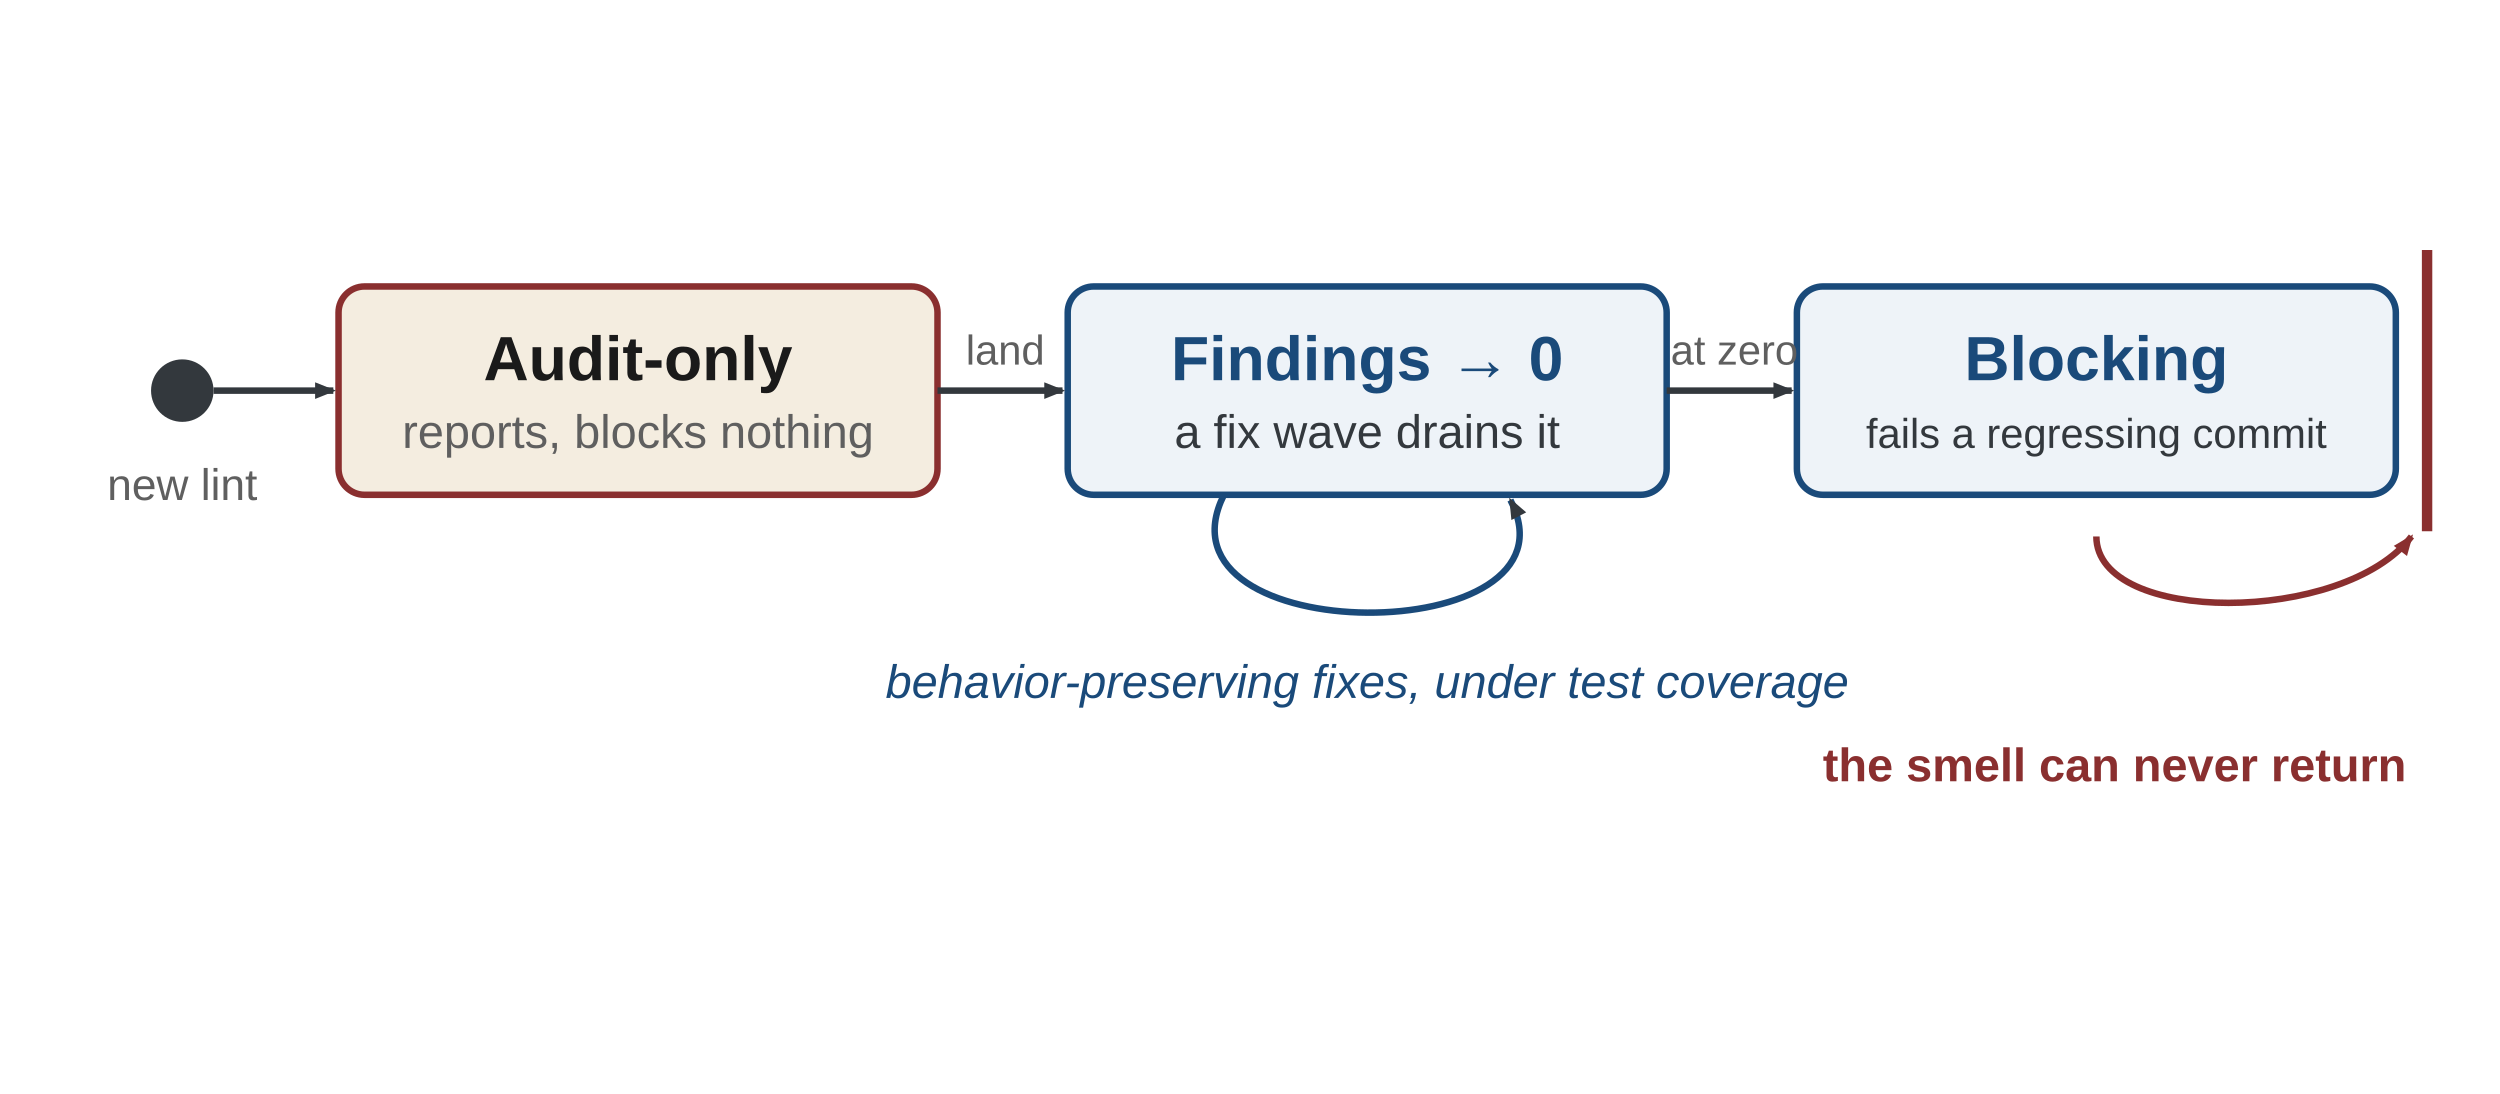
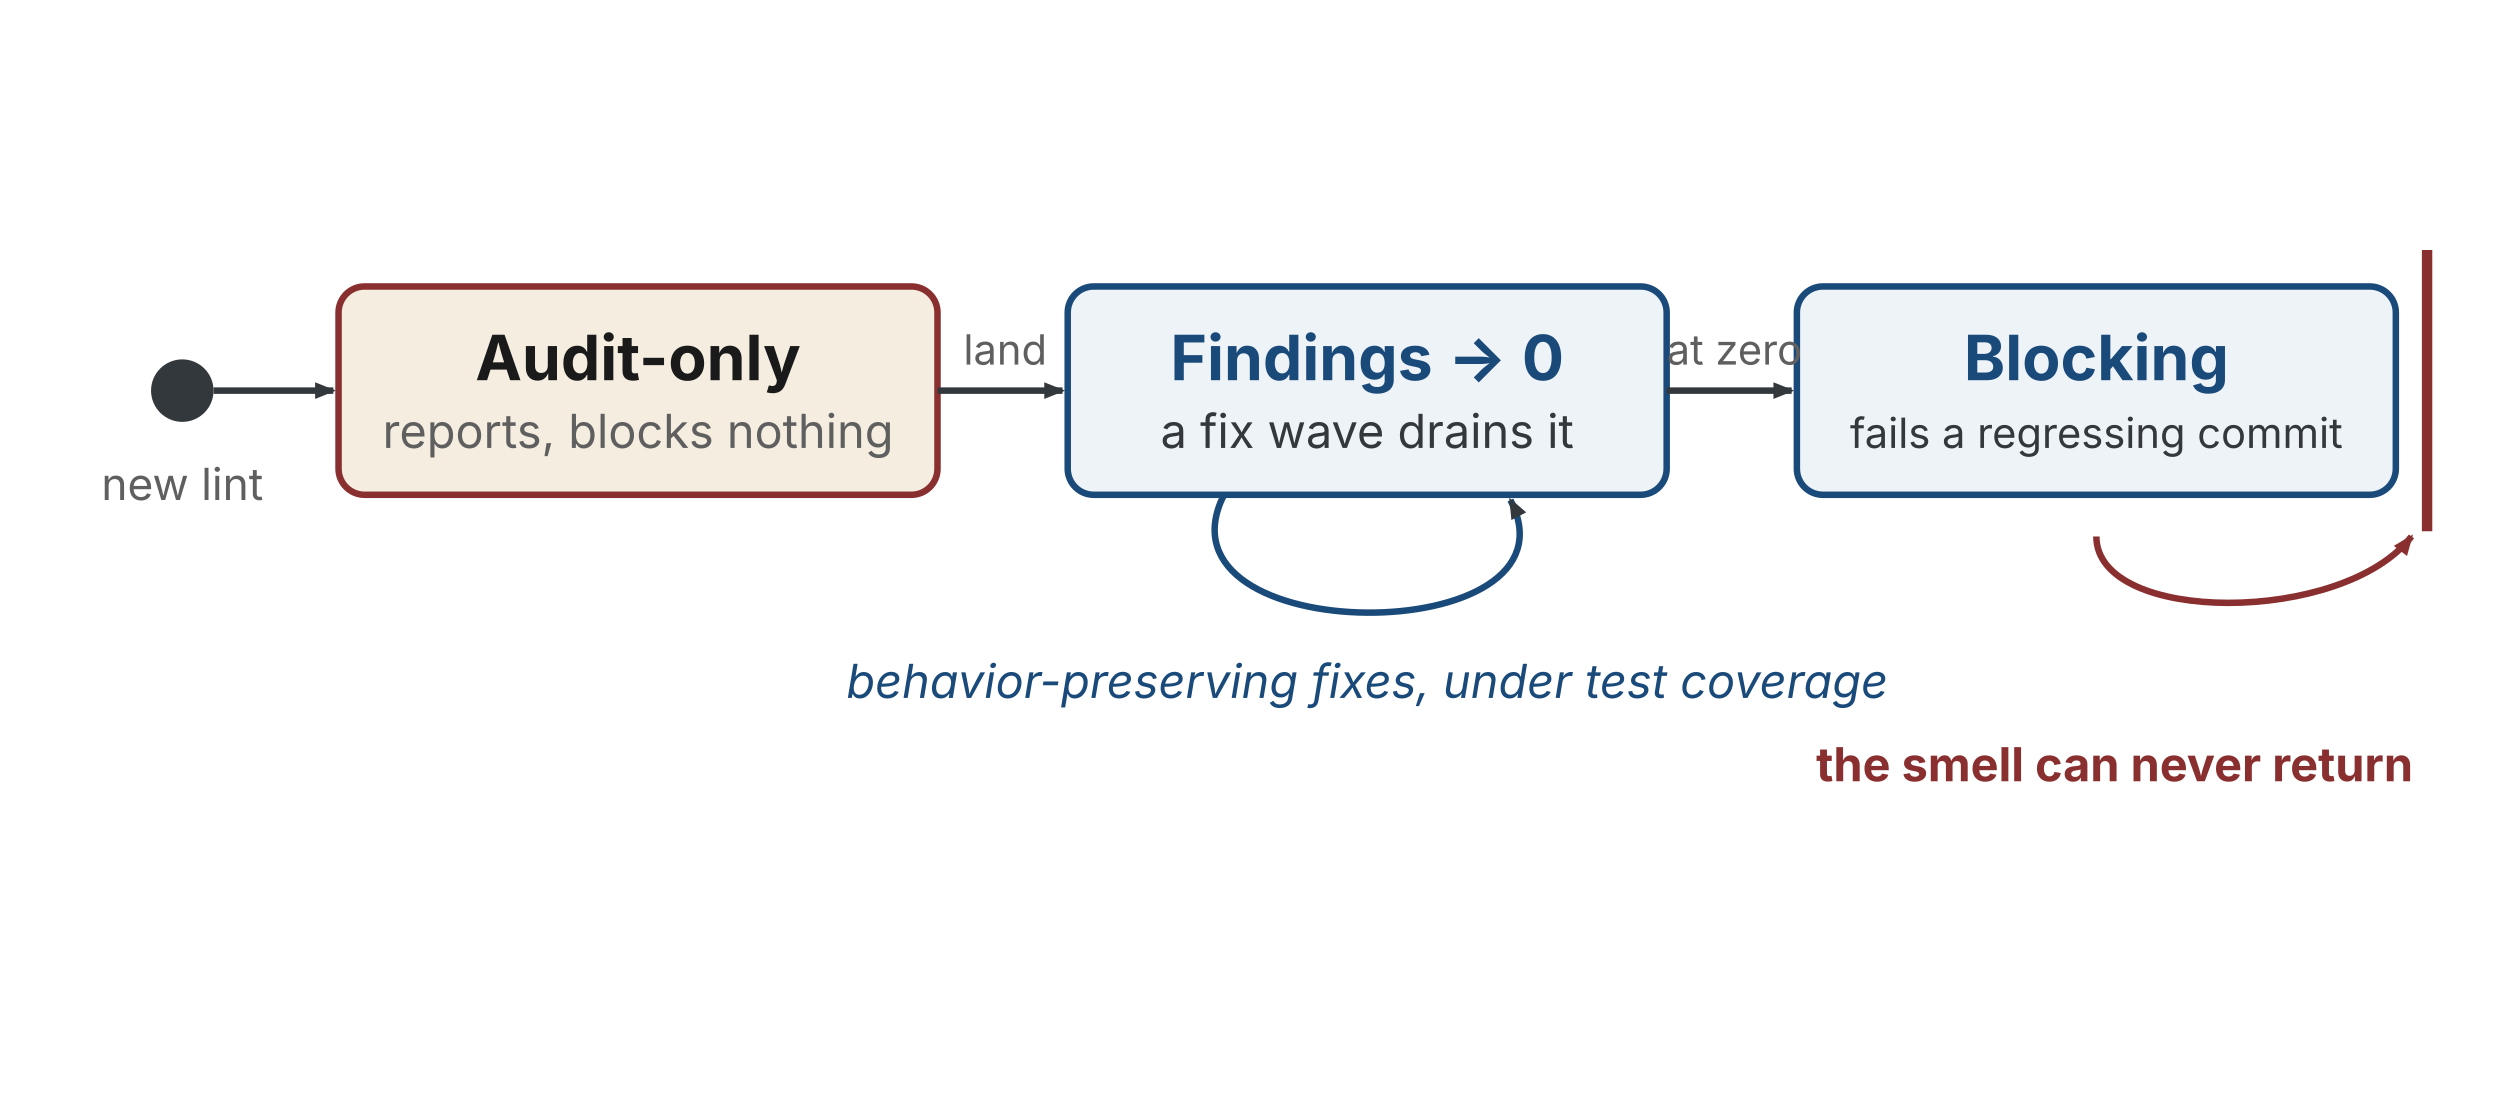
- <svg xmlns="http://www.w3.org/2000/svg" viewBox="0 0 960 420" width="960" height="420" role="group" aria-labelledby="szpTitle szpDesc" font-family="'Helvetica Neue', Arial, sans-serif">
+ <svg xmlns="http://www.w3.org/2000/svg" viewBox="0 0 960 420" width="960" height="420" role="group" aria-labelledby="szpTitle szpDesc" font-family="'Source Sans 3', -apple-system, 'Segoe UI', sans-serif">
  <defs>
    <marker id="szpArrow" markerWidth="9" markerHeight="9" refX="7" refY="3.2" orient="auto" markerUnits="userSpaceOnUse">
      <path d="M0,0 L8,3.2 L0,6.4 Z" fill="#33383d" />
    </marker>
    <marker id="szpArrowRed" markerWidth="9" markerHeight="9" refX="7" refY="3.2" orient="auto" markerUnits="userSpaceOnUse">
      <path d="M0,0 L8,3.2 L0,6.4 Z" fill="#8a2f2f" />
    </marker>
  </defs>
  <circle cx="70" cy="150" r="12" fill="#33383d" />
  <text x="70" y="192" text-anchor="middle" font-size="17" fill="#5f5f5f">new lint</text>
  <rect x="130" y="110" width="230" height="80" rx="10" fill="#f4ede0" stroke="#8a2f2f" stroke-width="2.5" />
  <text x="245" y="146" text-anchor="middle" font-size="24" font-weight="700" fill="#1a1a1a">Audit-only</text>
  <text x="245" y="172" text-anchor="middle" font-size="18" fill="#5f5f5f">reports, blocks nothing</text>
  <rect x="410" y="110" width="230" height="80" rx="10" fill="#eef3f8" stroke="#1a4a7a" stroke-width="2.5" />
  <text x="525" y="146" text-anchor="middle" font-size="24" font-weight="700" fill="#1a4a7a">Findings → 0</text>
  <text x="525" y="172" text-anchor="middle" font-size="18" fill="#33383d">a fix wave drains it</text>
  <rect x="690" y="110" width="230" height="80" rx="10" fill="#eef3f8" stroke="#1a4a7a" stroke-width="2.5" />
  <text x="805" y="146" text-anchor="middle" font-size="24" font-weight="700" fill="#1a4a7a">Blocking</text>
  <text x="805" y="172" text-anchor="middle" font-size="16" fill="#33383d">fails a regressing commit</text>
  <g fill="none" stroke="#33383d" stroke-width="2.5" marker-end="url(#szpArrow)">
    <path d="M82,150 L128,150" />
    <path d="M360,150 L408,150" />
    <path d="M640,150 L688,150" />
  </g>
  <text x="386" y="140" text-anchor="middle" font-size="16" fill="#5f5f5f">land</text>
  <text x="666" y="140" text-anchor="middle" font-size="16" fill="#5f5f5f">at zero</text>
  <g fill="none" stroke="#1a4a7a" stroke-width="2.5" marker-end="url(#szpArrow)">
    <path d="M470,190 C440,250 610,250 580,192" />
  </g>
  <text x="525" y="268" text-anchor="middle" font-size="18" font-style="italic" fill="#1a4a7a">behavior-preserving fixes, under test coverage</text>
  <line x1="932" y1="96" x2="932" y2="204" stroke="#8a2f2f" stroke-width="4" />
  <g fill="none" stroke="#8a2f2f" stroke-width="2.5" marker-end="url(#szpArrowRed)">
    <path d="M805,206 C805,240 900,240 926,206" />
  </g>
  <text x="812" y="300" text-anchor="middle" font-size="18" font-weight="700" fill="#8a2f2f">the smell can never return</text>
</svg>
